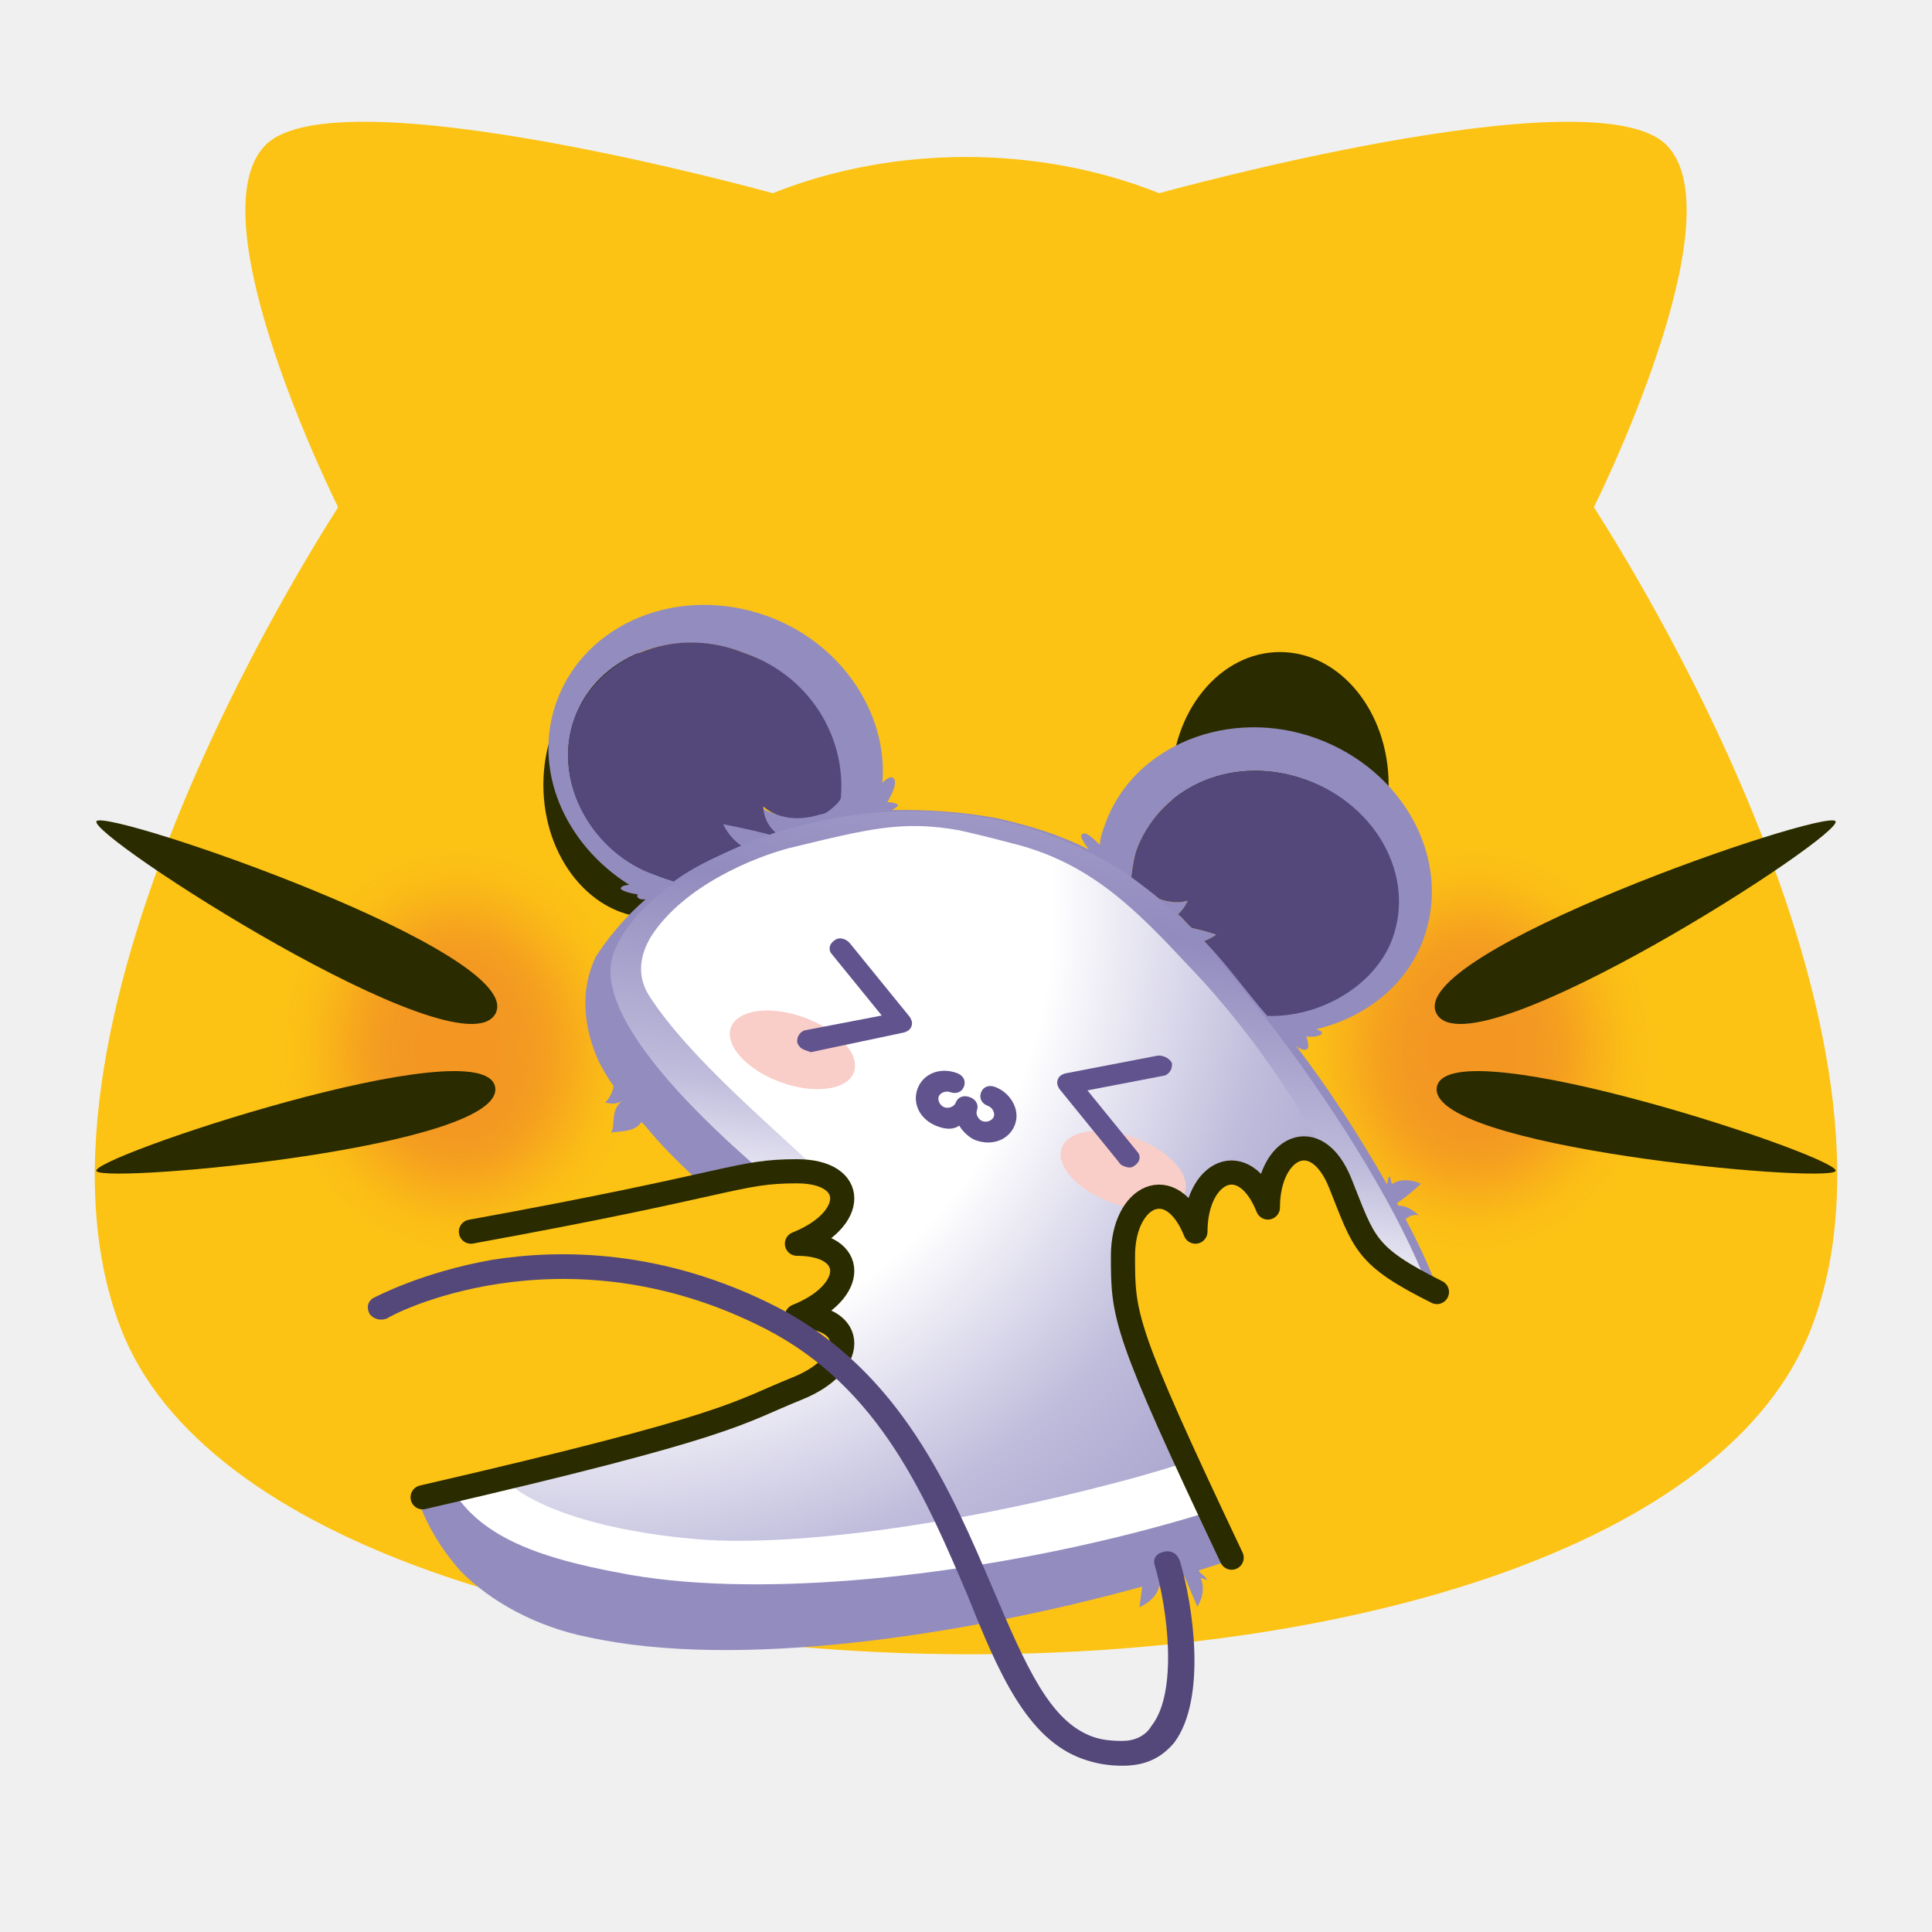
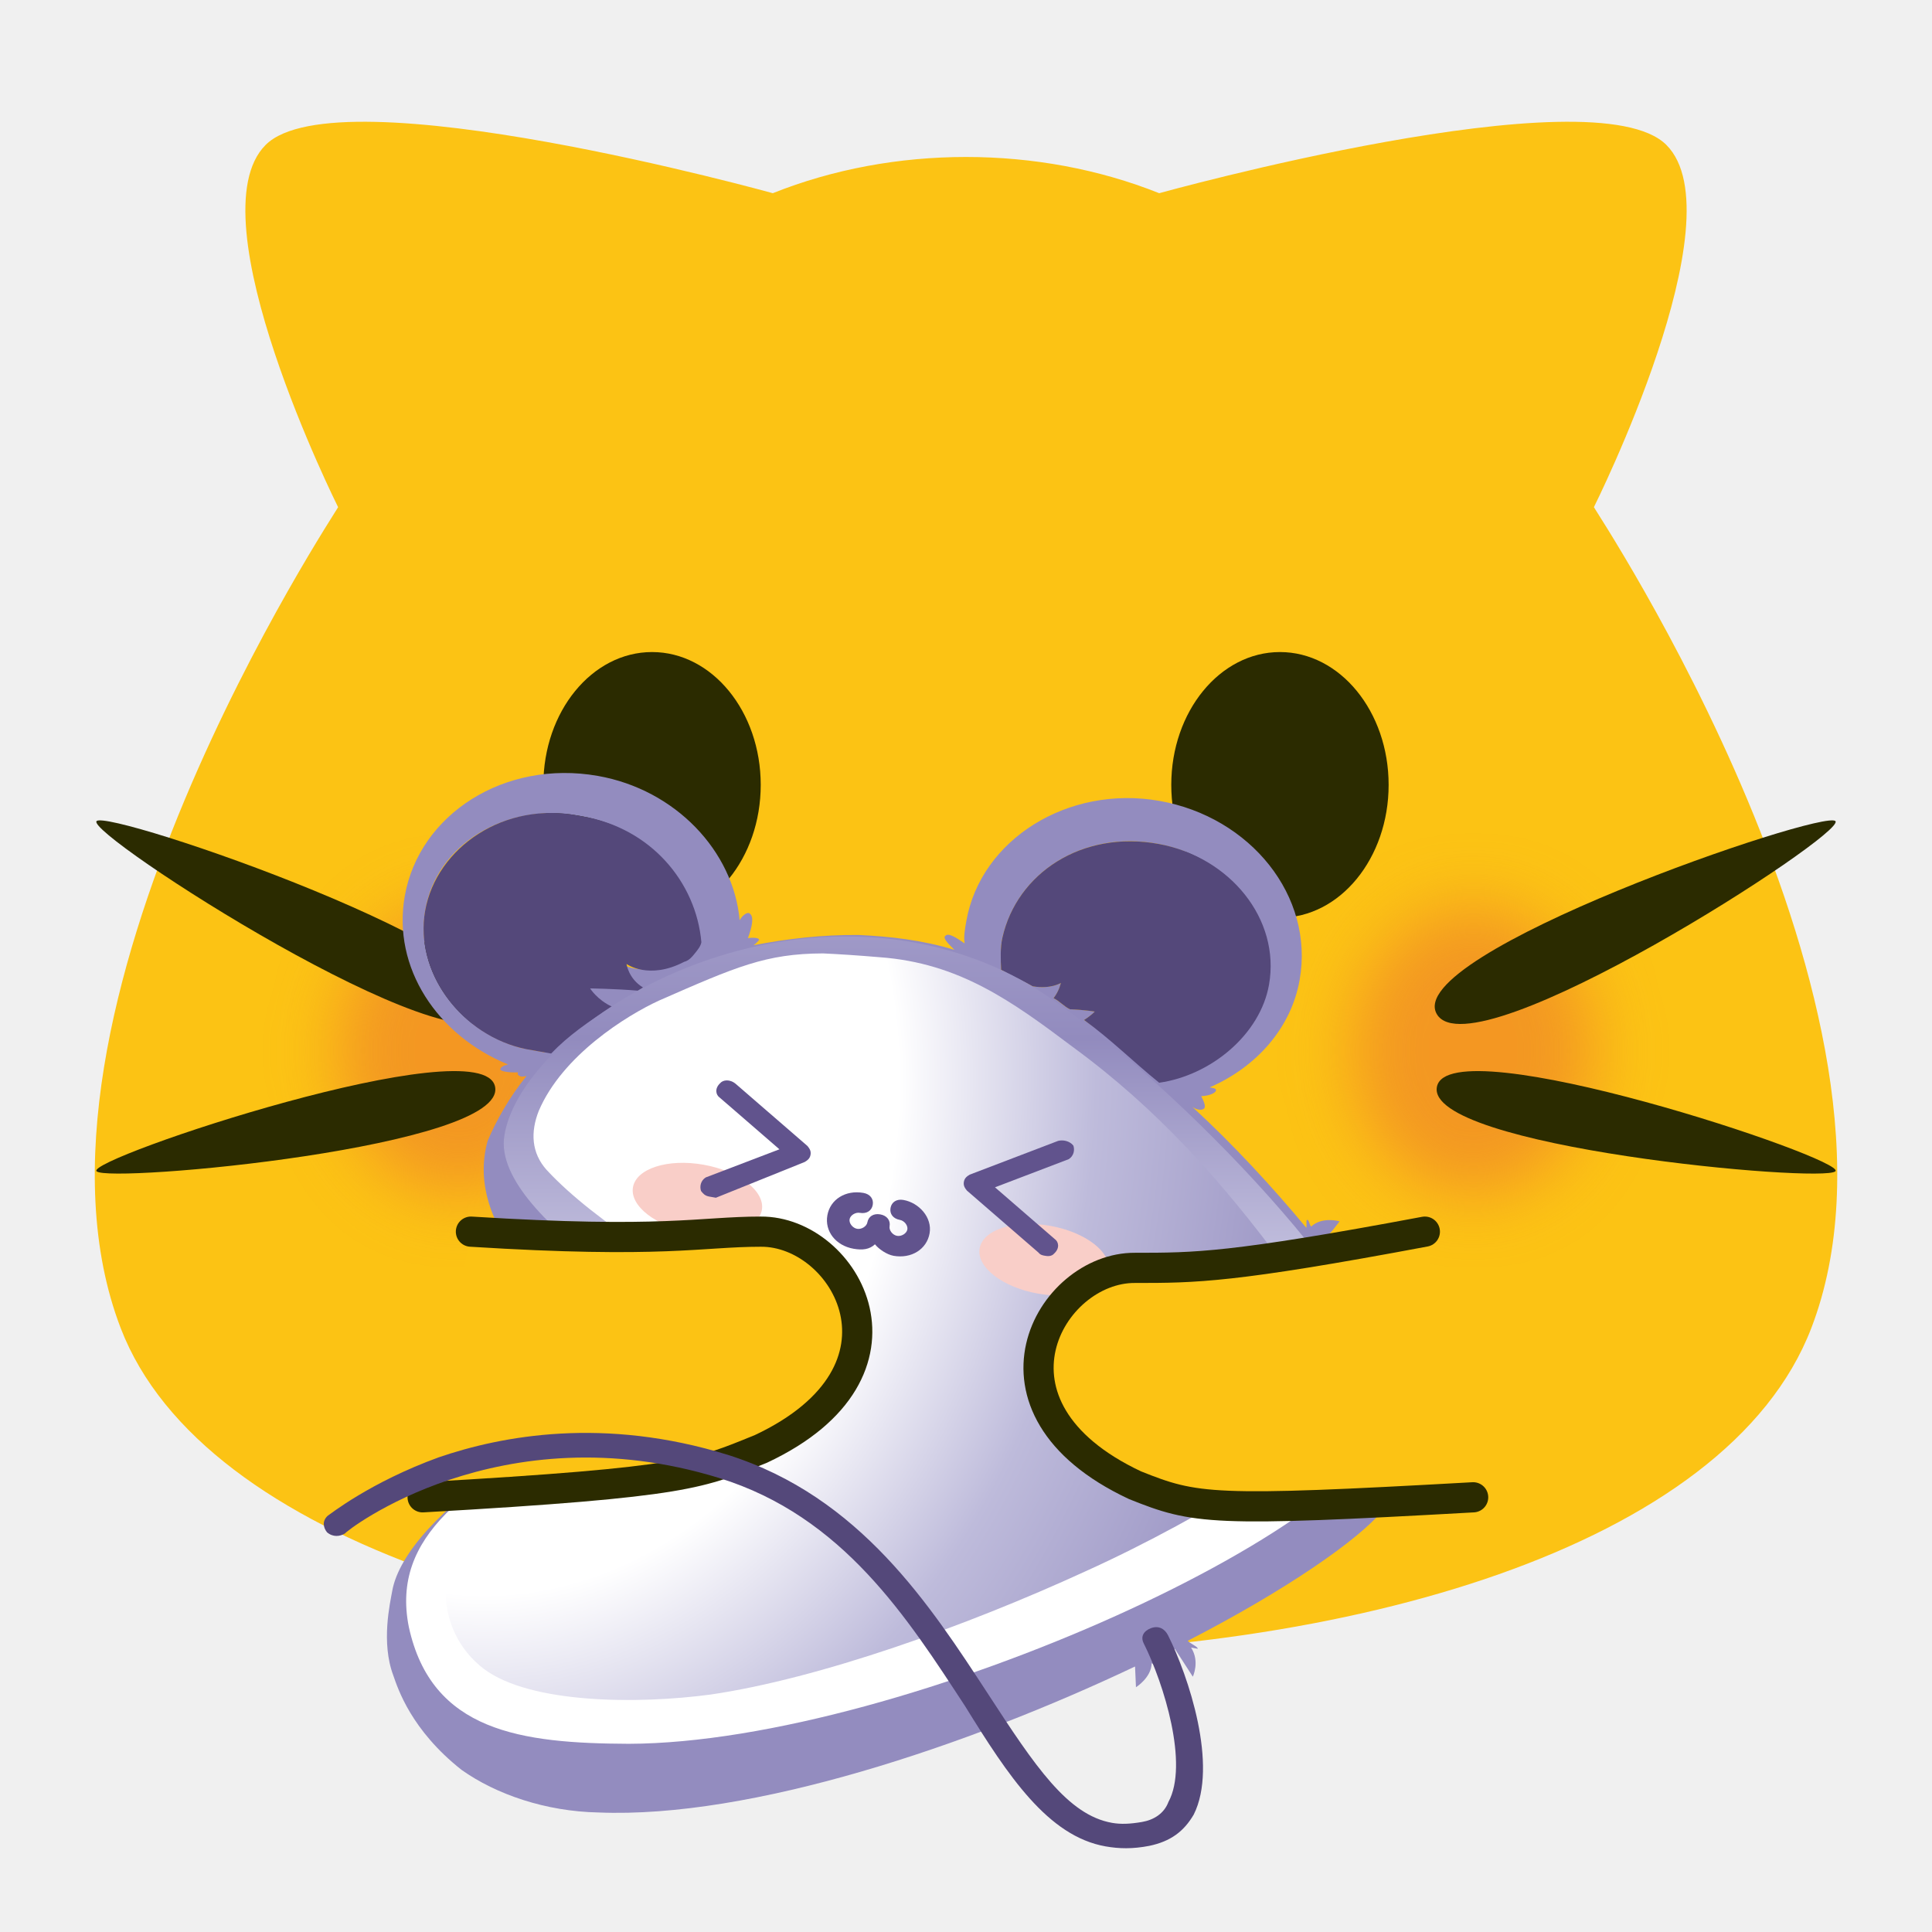
<svg xmlns="http://www.w3.org/2000/svg" xmlns:xlink="http://www.w3.org/1999/xlink" width="800.0px" height="800.0px" viewBox="0 0 800.0 800.0" version="1.1" id="SVGRoot">
  <defs id="defs1121">
    <linearGradient id="light">
      <stop style="stop-color:#ffffff;stop-opacity:0" offset="0" id="stop17092" />
      <stop style="stop-color:#ffffff;stop-opacity:1" offset="1" id="stop17094" />
    </linearGradient>
    <linearGradient id="blush">
      <stop style="stop-color:#ed6c30;stop-opacity:0.5;" offset="0" id="stop4680" />
    </linearGradient>
    <linearGradient id="face" gradientTransform="matrix(0.8641975,0,0,1,58.82716,10.00002)">
      <stop style="stop-color:#2b2b00;stop-opacity:1;" offset="0" id="stop7071" />
    </linearGradient>
    <linearGradient id="body" gradientTransform="translate(-5,10.00002)">
      <stop style="stop-color:#fcc314;stop-opacity:1;" offset="0" id="stop5975" />
    </linearGradient>
    <linearGradient xlink:href="#body" id="linearGradient5979" x1="38.738" y1="437.708" x2="761.275" y2="437.708" gradientUnits="userSpaceOnUse" gradientTransform="translate(0,-70.0002)" />
    <linearGradient xlink:href="#face" id="linearGradient7075" x1="345.45" y1="91.323" x2="430" y2="91.323" gradientUnits="userSpaceOnUse" gradientTransform="matrix(0.6923077,0,0,1.375,17.30767,201.2498)" />
    <linearGradient xlink:href="#face" id="linearGradient7177" gradientUnits="userSpaceOnUse" gradientTransform="matrix(0.6923077,0,0,1.375,277.3077,201.2498)" x1="345.45" y1="91.323" x2="430" y2="91.323" />
    <linearGradient xlink:href="#face" id="linearGradient5558" gradientUnits="userSpaceOnUse" gradientTransform="matrix(-1.382783,-0.3502942,0.3835372,-1.570033,779.5095,1276.311)" x1="539.43" y1="437.901" x2="660.234" y2="437.901" />
    <linearGradient xlink:href="#face" id="linearGradient15760" gradientUnits="userSpaceOnUse" gradientTransform="matrix(-1.382783,-0.3502942,0.3835372,-1.570033,1239.628,1276.311)" x1="539.43" y1="437.901" x2="660.234" y2="437.901" />
    <linearGradient xlink:href="#face" id="linearGradient15762" gradientUnits="userSpaceOnUse" gradientTransform="matrix(-1.382783,-0.3502942,0.3835372,-1.570033,1239.628,1276.311)" x1="539.43" y1="437.901" x2="660.234" y2="437.901" />
    <linearGradient xlink:href="#blush" id="linearGradient4684" x1="562.359" y1="515.124" x2="648.359" y2="515.124" gradientUnits="userSpaceOnUse" gradientTransform="matrix(1.162791,0,0,1.061947,-93.90558,-112.0345)" />
    <filter style="color-interpolation-filters:sRGB" id="filter5097" x="-0.33" y="-0.275" width="1.66" height="1.55">
      <feGaussianBlur stdDeviation="13.75" id="feGaussianBlur5099" />
    </filter>
    <linearGradient xlink:href="#blush" id="linearGradient5143" gradientUnits="userSpaceOnUse" gradientTransform="matrix(1.162791,0,0,1.061947,-513.9056,-112.0345)" x1="562.359" y1="515.124" x2="648.359" y2="515.124" />
    <filter style="color-interpolation-filters:sRGB" id="filter5145" x="-0.33" y="-0.275" width="1.66" height="1.55">
      <feGaussianBlur stdDeviation="13.75" id="feGaussianBlur5147" />
    </filter>
    <linearGradient xlink:href="#face" id="linearGradient5190" gradientUnits="userSpaceOnUse" gradientTransform="translate(0,-70.0002)" />
    <linearGradient xlink:href="#light" id="linearGradient1285" x1="429.624" y1="305.573" x2="297.925" y2="197.115" gradientUnits="userSpaceOnUse" gradientTransform="matrix(0.1499023,0,0,0.2177386,220.2759,275.4842)" />
    <linearGradient xlink:href="#light" id="linearGradient1868" gradientUnits="userSpaceOnUse" gradientTransform="matrix(0.1499023,0,0,0.2177386,480.2759,275.4842)" x1="429.624" y1="305.573" x2="297.925" y2="197.115" />
    <linearGradient xlink:href="#light" id="linearGradient2712" gradientUnits="userSpaceOnUse" gradientTransform="matrix(0.07476526,0,0,0.112215,277.6872,324.9233)" x1="429.624" y1="305.573" x2="297.925" y2="197.115" />
    <linearGradient xlink:href="#light" id="linearGradient2717" gradientUnits="userSpaceOnUse" gradientTransform="matrix(0.07476526,0,0,0.112215,537.6872,324.9233)" x1="429.624" y1="305.573" x2="297.925" y2="197.115" />
-     <linearGradient xlink:href="#body" id="linearGradient4005" gradientTransform="matrix(1.234568,0,0,1.375,-70.2469,-233.75)" gradientUnits="userSpaceOnUse" />
-     <linearGradient xlink:href="#body" id="linearGradient26217" gradientUnits="userSpaceOnUse" gradientTransform="matrix(0.3703703,0,0,0.8125002,-364.0741,129.3751)" />
    <linearGradient xlink:href="#face" id="linearGradient26900" gradientUnits="userSpaceOnUse" gradientTransform="matrix(-1.382783,-0.3502942,0.3835372,-1.570033,779.5095,1276.311)" x1="539.43" y1="437.901" x2="660.234" y2="437.901" />
+     <linearGradient xlink:href="#body" id="linearGradient667" gradientTransform="matrix(-1.208675,0,0,0.8273522,785,0)" x1="140.65" y1="682.9" x2="297.779" y2="682.9" gradientUnits="userSpaceOnUse" />
+     <linearGradient xlink:href="#face" id="linearGradient669" gradientTransform="matrix(-1.208675,0,0,0.8273522,785,0)" x1="140.65" y1="682.9" x2="297.779" y2="682.9" gradientUnits="userSpaceOnUse" />
  </defs>
  <path style="display:inline;fill:url(#linearGradient5979);fill-opacity:1;stroke:none;stroke-width:1px;stroke-linecap:butt;stroke-linejoin:miter;stroke-opacity:1" d="m 750,550 c -70.049,182.128 -631.59,177.866 -700,0 -50,-130 90.647,-340.228 90,-340 0,0 -60,-120 -30,-150 30,-30 210,20 210,20 50,-20 110,-20 160,0 0,0 180,-50 210,-20 30,30 -30,150 -30,150 -0.403,0.012 140,210 90,340 z" id="blobcat_body" />
  <g id="layer5" style="display:inline">
    <ellipse style="display:inline;mix-blend-mode:normal;fill:url(#linearGradient4684);fill-opacity:1;stroke:none;stroke-width:27.78;stroke-linecap:round;stroke-linejoin:round;stroke-miterlimit:4;stroke-dasharray:none;filter:url(#filter5097)" id="blush_right" cx="610" cy="435" rx="50" ry="60" />
    <ellipse style="display:inline;mix-blend-mode:normal;fill:url(#linearGradient5143);fill-opacity:1;stroke:none;stroke-width:27.78;stroke-linecap:round;stroke-linejoin:round;stroke-miterlimit:4;stroke-dasharray:none;filter:url(#filter5145)" id="blush_left" cx="190" cy="435" rx="50" ry="60" />
  </g>
  <path style="fill:none;stroke:url(#linearGradient5190);stroke-width:25;stroke-linecap:round;stroke-linejoin:round;stroke-miterlimit:4;stroke-dasharray:none;stroke-opacity:1" d="m 320,450 40,50 40,-50 40,50 40,-50" id="mouth" />
  <g id="whiskers" style="display:inline">
    <path style="fill:url(#linearGradient15760);fill-opacity:1;stroke:none;stroke-width:1.518px;stroke-linecap:butt;stroke-linejoin:miter;stroke-opacity:1" d="m 760,485 c 5,-5 -160,-60 -165,-35 -5,25 160,40 165,35 z" id="whiskers_bottom_right" />
    <path style="fill:url(#linearGradient15762);fill-opacity:1;stroke:none;stroke-width:1.518px;stroke-linecap:butt;stroke-linejoin:miter;stroke-opacity:1" d="m 760,340 c -5,-5 -180,55 -165,80 15,25 170,-75 165,-80 z" id="whiskers_top_right" />
    <path style="fill:url(#linearGradient5558);fill-opacity:1;stroke:none;stroke-width:1.518px;stroke-linecap:butt;stroke-linejoin:miter;stroke-opacity:1" d="m 40,485 c -5,-5 160,-60 165,-35 5,25 -160,40 -165,35 z" id="whiskers_bottom_left" />
    <path style="fill:url(#linearGradient26900);fill-opacity:1;stroke:none;stroke-width:1.518px;stroke-linecap:butt;stroke-linejoin:miter;stroke-opacity:1" d="m 40,340 c 5,-5 180,55 165,80 -15,25 -170,-75 -165,-80 z" id="whiskers_top_left" />
  </g>
  <g id="eyes" style="display:inline">
    <ellipse style="display:inline;fill:url(#linearGradient7177);fill-opacity:1;stroke:none;stroke-width:29.27;stroke-linecap:round;stroke-linejoin:round" id="eye_right" cx="530" cy="325" rx="45" ry="55" />
    <ellipse style="fill:url(#linearGradient7075);fill-opacity:1;stroke:none;stroke-width:29.27;stroke-linecap:round;stroke-linejoin:round" id="eye_left" cx="270" cy="325" rx="45" ry="55" />
    <g id="eyes_reflection" style="display:none">
      <ellipse style="opacity:1;fill:url(#linearGradient2717);fill-opacity:1;stroke:#ffffff;stroke-width:2.29;stroke-linecap:round;stroke-linejoin:round;stroke-opacity:0" id="eye_reflection_right_small" cy="344" cx="557.5" rx="6.355" ry="7.855" />
      <ellipse style="opacity:1;fill:url(#linearGradient1868);fill-opacity:1;stroke:#ffffff;stroke-width:4.517;stroke-linecap:round;stroke-linejoin:round;stroke-opacity:0" id="eye_reflection_right_big" cy="312.5" cx="520" rx="12.742" ry="15.242" />
      <ellipse style="opacity:1;fill:url(#linearGradient2712);fill-opacity:1;stroke:#ffffff;stroke-width:2.29;stroke-linecap:round;stroke-linejoin:round;stroke-opacity:0" id="eye_reflection_left_small" cy="344" cx="297.5" rx="6.355" ry="7.855" />
      <ellipse style="opacity:1;fill:url(#linearGradient1285);fill-opacity:1;stroke:#ffffff;stroke-width:4.517;stroke-linecap:round;stroke-linejoin:round;stroke-opacity:0" id="eye_reflection_left_big" cy="312.5" cx="260" rx="12.742" ry="15.242" />
    </g>
  </g>
  <style type="text/css" id="style2">
	.st0{fill-rule:evenodd;clip-rule:evenodd;fill:#534779;}
	.st1{fill:#938CBF;}
	.st2{fill:#54487A;}
	.st3{fill-rule:evenodd;clip-rule:evenodd;fill:url(#path2975_1_);}
	.st4{fill-rule:evenodd;clip-rule:evenodd;fill:url(#path2977_1_);}
	.st5{fill:#61538D;}
	.st6{fill-rule:evenodd;clip-rule:evenodd;fill:#F9CEC8;}
	.st7{fill:#534779;}
</style>
-   <g id="genchu" transform="matrix(8.780265,3.195755,-2.868249,7.880448,117.0404,124.0628)" style="display:inline">
+   <g id="genchu" transform="matrix(9.20181,1.622527,-1.456248,8.258793,26.96027,227.0378)" style="display:inline">
    <path class="st1" d="m 65.2,30.1 c -0.5,-1.7 -2.1,-4 -4.5,-6.4 0.2,-0.4 0.5,-0.4 0.5,-0.4 0,0 -0.6,-0.3 -1,-0.1 l -0.1,-0.1 c 0.4,-0.6 0.7,-1.3 0.7,-1.3 0,0 -0.8,-0.1 -1.2,0.5 -0.1,-0.1 -0.1,-0.2 -0.2,-0.3 -0.1,0 0,0.2 0,0.4 -1.8,-1.7 -3.8,-3.4 -5.9,-4.9 0.2,0.1 0.4,0.1 0.5,0 0.1,-0.1 0,-0.3 -0.2,-0.6 0.4,-0.1 0.6,-0.3 0.6,-0.4 0,-0.1 -0.1,-0.1 -0.3,-0.1 1.9,-1.4 3.1,-3.6 3.1,-6 0,-4.2 -3.4,-7.5 -7.5,-7.5 -4.1,0 -7.5,3.4 -7.5,7.5 0,0.4 0,0.8 0.1,1.1 -0.4,-0.2 -0.8,-0.4 -0.9,-0.2 -0.1,0.1 0.1,0.3 0.5,0.6 -1.5,-0.2 -2.9,-0.1 -4.3,0.1 -1.6,0.3 -3.1,0.8 -4.5,1.4 0.1,-0.1 0.2,-0.3 0.2,-0.3 0,-0.1 -0.2,-0.1 -0.5,0 C 32.9,12.5 32.9,12 32.7,11.9 32.6,11.8 32.4,12 32.3,12.3 31.5,9 28.5,6.5 25,6.5 c -4.2,0 -7.5,3.4 -7.5,7.5 0,3.6 2.5,6.5 5.8,7.3 -0.2,0.1 -0.3,0.2 -0.3,0.3 0,0.1 0.4,0.1 0.8,0 v 0.1 c 0.1,0.1 0.2,0.1 0.4,0 -0.6,1.2 -1,2.5 -1.2,3.5 -0.2,2.3 1,4 1.7,4.8 0.3,0.3 0.6,0.6 1,0.9 0.1,0.5 -0.1,0.9 -0.1,0.9 0,0 0.5,0 0.7,-0.4 v 0 c -0.4,0.7 0.1,1.3 0,1.7 0.3,-0.2 1,-0.4 1.1,-1 l 0.2,0.1 c 1.8,1.2 3.5,1.8 5.1,2.7 -3.4,2.9 -5,4.3 -6.5,6 -2.3,2.4 -3.9,5.1 -3.9,7 v 0 c 0,0.6 -0.1,2.6 0.7,4.1 0.3,0.6 1.2,2.5 3.7,4 1.7,0.9 4,1.3 6.3,0.9 6.7,-1 15.6,-6.4 22.3,-11.7 l 0.2,1 c 0,0 0.6,-0.6 0.5,-1.3 0.1,0 0.2,0.2 0.3,0.2 0,-0.1 -0.1,-0.3 -0.2,-0.4 l 0.2,-0.2 0.2,0.4 c 0,0 0.3,-0.4 0.3,-0.8 l 0.1,-0.1 1,1.2 c 0,0 0.2,-0.8 -0.3,-1.4 h 0.3 c 0,-0.1 -0.4,-0.2 -0.5,-0.3 3.9,-3.3 6.7,-6.4 7.5,-8 0.6,-1.4 0.7,-3.9 0.3,-5.4 z M 18.5,14.5 c -0.01,-3.3 2.7,-5.9 5.9,-5.9 v 0 h 0.2 c 3,0 5.4,2.2 5.9,5.1 0,0.2 -0.1,0.4 -0.2,0.6 -0.1,0.2 -0.2,0.3 -0.4,0.5 -1.4,1.2 -2.5,0.6 -2.5,0.6 0,0 0.2,0.8 0.9,1 l -0.2,0.2 C 27,16.7 26,16.9 26,16.9 c 0,0 0.4,0.5 1.1,0.7 -0.9,0.9 -1.7,1.9 -2.3,2.8 H 24.3 L 23.699,20.385 C 20.899,20.085 18.509,17.584 18.5,14.5 Z M 49.9,5 c 3.3,0 5.9,2.7 5.9,5.9 0,2.2 -1.2,4.2 -3.1,5.2 -0.4,-0.3 -0.7,-0.4 -0.8,-0.4 -0.2,0 -0.7,0.1 -0.8,0.3 -1,-0.7 -2,-1.3 -3,-1.8 0.3,-0.3 0.4,-0.5 0.4,-0.5 0,0 -0.5,0 -1.1,0.1 -0.3,-0.1 -0.5,-0.3 -0.8,-0.4 0.2,-0.4 0.2,-0.8 0.2,-0.8 0,0 -0.4,0.4 -1.2,0.4 -0.5,-0.2 -1,-0.4 -1.5,-0.5 C 44,12 43.9,11.5 43.9,11 44,7.6 46.6,5 49.9,5 Z" id="path20" />
    <path class="st2" d="m 46.8,12.6 c 0,0 2.02e-4,0.376 -0.198,0.8 0.3,0.1 0.498,0.3 0.798,0.4 0.647,-0.099 1.1,-0.1 1.1,-0.1 0,0 -0.094,0.186 -0.4,0.5 1.3,0.7 2.461,1.607 3.761,2.407 2.2,-0.8 4.039,-3.207 4.039,-5.707 0,-3.3 -2.7,-5.878 -5.9,-5.9 -3.458,-0.024 -5.965,2.645 -6.097,5.906 -0.02,0.508 0.092,1.068 0.192,1.568 0.5,0.2 1.005,0.327 1.505,0.527 C 46.4,13 46.8,12.6 46.8,12.6 Z" id="path22" />
    <path class="st2" d="m 24.7,8.6 h -0.2 v 0 C 21.129,8.505 18.507,11.35 18.503,14.539 18.499,17.636 21.074,20.328 24,20.4 h 0.6 0.5 c 0.6,-1 1.4,-1.9 2.3,-2.8 -0.7,-0.2 -1.1,-0.7 -1.1,-0.7 0,0 1.1,-0.2 2.1,-0.3 l 0.2,-0.2 c -0.7,-0.3 -0.9,-1 -0.9,-1 0,0 1.1,0.6 2.5,-0.6 0.2,-0.1 0.3,-0.3 0.4,-0.5 0.1,-0.2 0.2,-0.4 0.2,-0.6 -0.7,-2.9 -3.1,-5.1 -6.1,-5.1 z" id="path24" />
    <g id="mid_1_">
      <linearGradient id="path2975_1_" gradientUnits="userSpaceOnUse" x1="-317.953" y1="328.224" x2="-317.836" y2="328.224" gradientTransform="matrix(-73.3283,-328.7846,-328.7846,73.3283,84645.555,-128559.96)">
        <stop offset="0" style="stop-color:#FFFFFF" id="stop26" />
        <stop offset="0.34" style="stop-color:#FFFFFF" id="stop28" />
        <stop offset="0.51" style="stop-color:#BEBBDB" id="stop30" />
        <stop offset="0.75" style="stop-color:#928BBE" id="stop32" />
        <stop offset="0.87" style="stop-color:#9F99C7" id="stop34" />
        <stop offset="1" style="stop-color:#524C76" id="stop36" />
      </linearGradient>
      <path id="path2975" class="st3" d="m 34.9,33.1 c -2.2,1.9 -3.7,3.2 -5.6,4.9 -4.5,4.1 -7.5,7.2 -6,11.5 1.8,4.9 5.8,4.7 10.5,3.8 12,-2.4 31.8,-17.6 30.8,-23.2 -0.8,-4.5 -11.9,-13.6 -18.4,-16.8 -2,-1 -4.4,-1.5 -6.8,-1.4 -9,0.4 -16,8.6 -15.7,13.1 0.4,4.3 11.3,8 11.2,8.1 z" style="fill:url(#path2975_1_)" />
    </g>
    <radialGradient id="path2977_1_" cx="-317.703" cy="328.099" r="0.117" gradientTransform="matrix(-8.9461,567.6399,484.1227,7.6225,-161659.58,177863.45)" gradientUnits="userSpaceOnUse">
      <stop offset="0" style="stop-color:#FFFFFF" id="stop41" />
      <stop offset="0.34" style="stop-color:#FFFFFF" id="stop43" />
      <stop offset="0.51" style="stop-color:#BEBBDB" id="stop45" />
      <stop offset="0.75" style="stop-color:#928BBE" id="stop47" />
      <stop offset="0.87" style="stop-color:#9F99C7" id="stop49" />
      <stop offset="1" style="stop-color:#524C76" id="stop51" />
    </radialGradient>
    <path id="path2977" class="st4" d="m 38.7,12.9 c -1,0.1 -1.8,0.2 -2.5,0.3 -2.5,0.5 -3.7,1.4 -6.8,3.7 -1.3,1 -3.8,3.5 -4.4,6.4 -0.2,1.1 0,2.1 0.8,2.8 2.6,2.2 6.9,3.9 10.4,5.6 1,0.5 0.3,1.4 -1.3,2.8 -4.2,3.6 -9.9,8.1 -10.3,11.5 -0.2,1.6 0.4,3.8 2.3,4.9 2.3,1.3 7,0.4 10.1,-0.7 4.6,-1.7 10.6,-5.5 15.4,-9.2 5,-3.8 9.6,-8.7 9.8,-9.5 0.3,-1 0.3,-1.9 -0.3,-2.9 -0.8,-1.6 -2,-2.8 -3.2,-4.2 -3.3,-3.5 -6.7,-6.5 -10.9,-8.8 -3,-1.7 -5.6,-3.1 -9.1,-2.7 z" style="fill:url(#path2977_1_)" />
    <path class="st5" d="m 41.6,24.5 c -0.3,0 -0.5,0.2 -0.5,0.5 0,0.3 0.2,0.5 0.5,0.5 0.2,0 0.4,0.2 0.4,0.4 0,0.2 -0.2,0.4 -0.4,0.4 -0.2,0 -0.4,-0.2 -0.4,-0.4 0,-0.3 -0.2,-0.5 -0.5,-0.5 -0.3,0 -0.5,0.2 -0.5,0.5 0,0.2 -0.2,0.4 -0.4,0.4 -0.2,0 -0.4,-0.2 -0.4,-0.4 0,-0.2 0.2,-0.4 0.4,-0.4 0.3,0 0.5,-0.2 0.5,-0.5 0,-0.3 -0.2,-0.5 -0.5,-0.5 -0.8,0 -1.4,0.6 -1.4,1.4 0,0.8 0.6,1.4 1.4,1.4 0.4,0 0.7,-0.1 0.9,-0.4 0.2,0.2 0.6,0.4 0.9,0.4 0.8,0 1.4,-0.6 1.4,-1.4 0,-0.8 -0.7,-1.4 -1.4,-1.4 z" id="path55" />
    <path class="st2" d="m 55.4,54.2 c -2.6,0 -4.8,-2.6 -7.2,-5.6 -3.2,-3.8 -6.8,-8.2 -12.5,-9 -10.1,-1.4 -15.9,5.8 -15.9,5.9 -0.2,0.2 -0.5,0.3 -0.8,0.1 -0.2,-0.2 -0.3,-0.5 -0.1,-0.8 0.1,-0.1 1.6,-2 4.4,-3.8 2.6,-1.6 6.9,-3.4 12.6,-2.6 6.1,0.9 10,5.6 13.2,9.4 2.6,3.1 4.4,5.2 6.4,5.2 0.4,0 0.8,-0.1 1.3,-0.3 0.5,-0.2 0.9,-0.6 1,-1.2 0.6,-2 -1.1,-5.7 -2.3,-7.5 -0.2,-0.3 -0.1,-0.6 0.2,-0.8 0.3,-0.2 0.6,-0.1 0.8,0.2 1.2,1.8 3.2,5.9 2.5,8.5 -0.3,0.9 -0.8,1.5 -1.7,1.9 -0.7,0.3 -1.3,0.4 -1.9,0.4 z" id="path57" style="display:none" />
    <ellipse class="st6" cx="32.6" cy="26.2" rx="2.9" ry="1.7" id="ellipse59" />
    <ellipse class="st6" cx="48.2" cy="26.2" rx="2.9" ry="1.7" id="ellipse61" />
    <g id="g67">
      <path class="st5" d="m 33.1,26 c -0.2,0 -0.3,-0.1 -0.4,-0.2 -0.1,-0.2 -0.1,-0.5 0.1,-0.7 l 3,-2 -3,-2 c -0.2,-0.1 -0.3,-0.4 -0.1,-0.7 0.1,-0.2 0.4,-0.3 0.7,-0.1 l 3.6,2.4 c 0.1,0.1 0.2,0.2 0.2,0.4 0,0.2 -0.1,0.3 -0.2,0.4 L 33.4,26 c -0.1,0 -0.2,0 -0.3,0 z" id="path63" />
      <path class="st5" d="m 48.2,26 c -0.1,0 -0.2,0 -0.3,-0.1 l -3.6,-2.4 c -0.1,-0.1 -0.2,-0.2 -0.2,-0.4 0,-0.2 0.1,-0.3 0.2,-0.4 l 3.6,-2.4 c 0.2,-0.1 0.5,-0.1 0.7,0.1 0.1,0.2 0.1,0.5 -0.1,0.7 l -3,2 3,2 c 0.2,0.1 0.3,0.4 0.1,0.7 C 48.5,26 48.3,26 48.2,26 Z" id="path65" />
    </g>
  </g>
  <g id="hands" transform="translate(0,-70.0002)">
-     <rect style="display:inline;opacity:1;fill:url(#linearGradient4005);fill-opacity:1;stroke:none;stroke-width:6.18;stroke-linecap:round;stroke-linejoin:round;stroke-miterlimit:4;stroke-dasharray:none;stroke-opacity:0;paint-order:normal" id="right_hand_support" width="100" height="110" x="510" y="605" />
-     <path style="fill:url(#body);stroke:url(#face);stroke-width:10;stroke-linecap:round;stroke-linejoin:round;stroke-miterlimit:4;stroke-dasharray:none;stroke-opacity:1;paint-order:normal" d="m 510,715 c -45,-95 -45,-100 -45,-125 0,-25 20,-35 30,-10 0,-25 20,-35 30,-10 0,-25 20,-35 30,-10 10,25 10,30 40,45" id="right_hand" />
-     <rect style="display:inline;opacity:1;fill:url(#linearGradient26217);fill-opacity:1;stroke:none;stroke-width:2.602;stroke-linecap:round;stroke-linejoin:round;stroke-miterlimit:4;stroke-dasharray:none;stroke-opacity:0;paint-order:normal" id="left_hand_support" width="30" height="65" x="-190" y="625" transform="scale(-1,1)" />
-     <path style="display:inline;fill:url(#body);stroke:url(#face);stroke-width:10;stroke-linecap:round;stroke-linejoin:round;stroke-miterlimit:4;stroke-dasharray:none;stroke-opacity:1;paint-order:normal" d="m 175,690 c 130,-30 130,-35 155,-45 25,-10 25,-30 0,-30 25,-10 25,-30 0,-30 25,-10 25,-30 0,-30 -25,0 -25,5 -135,25" id="left_hand" />
+     <path style="display:inline;fill:url(#linearGradient667);stroke:url(#linearGradient669);stroke-width:12.5;stroke-linecap:round;stroke-linejoin:round;stroke-miterlimit:4;stroke-dasharray:none;stroke-opacity:1;paint-order:normal" d="m 610,690 c -108.572,6.076 -115,5 -140,-5 -68.741,-32.24 -35.248,-90.277 0,-90 25,0 40,0 120,-15" id="path665" />
+     <path style="display:inline;fill:url(#body);stroke:url(#face);stroke-width:12.5;stroke-linecap:round;stroke-linejoin:round;stroke-miterlimit:4;stroke-dasharray:none;stroke-opacity:1;paint-order:normal" d="m 175,690 c 110.897,-6.282 115,-10 140,-20 68.741,-32.24 35.248,-90.277 0,-90 -25,0 -40,5 -120,0" id="left_hand" />
  </g>
-   <path class="st2" d="m 448.008,728.228 c -22.829,-8.309 -34.688,-35.829 -47.156,-67.14 -17.198,-40.172 -36.186,-86.351 -83.939,-110.871 -84.665,-43.31 -156.242,-5.106 -156.529,-4.318 -2.33,0.937 -5.251,0.766 -7.311,-1.769 -1.182,-2.215 -1.2,-4.899 1.417,-6.624 1.165,-0.468 19.785,-10.648 49.533,-15.884 27.418,-4.3 70.336,-4.743 118.089,19.777 50.978,26.587 71.74,76.088 88.938,116.26 13.937,32.738 23.718,55.04 41.279,61.431 3.512,1.278 7.311,1.769 12.275,1.79 4.964,0.022 9.623,-1.852 12.222,-6.261 11.005,-13.843 6.691,-48.434 1.317,-66.454 -0.896,-3.003 0.843,-5.048 4.051,-5.665 3.208,-0.617 5.555,1.129 6.451,4.133 5.373,18.02 11.174,56.721 -2.429,74.973 -5.215,6.134 -11.327,9.264 -20.376,9.54 -7.007,0.127 -12.562,-1.002 -17.83,-2.92 z" id="genchu_tail" style="display:inline;fill:#54487a;stroke-width:8.852" />
+   <path class="st2" d="m 457.811,764.552 c -23.925,-4.219 -40.382,-29.261 -58.098,-57.931 -23.912,-36.575 -50.631,-78.755 -101.916,-94.611 -90.9,-27.95 -154.755,22.103 -154.901,22.929 -2.132,1.327 -5.038,1.666 -7.507,-0.472 -1.549,-1.976 -2.032,-4.616 0.245,-6.769 1.066,-0.664 17.635,-13.922 46.022,-24.244 26.255,-8.995 68.444,-16.884 119.729,-1.029 54.82,17.33 83.863,62.475 107.775,99.05 19.41,29.821 32.915,50.085 51.319,53.33 3.681,0.649 7.507,0.472 12.399,-0.368 4.892,-0.84 9.155,-3.495 10.949,-8.288 8.434,-15.544 -1.821,-48.86 -10.242,-65.673 -1.403,-2.802 -0.046,-5.118 3.005,-6.283 3.052,-1.165 5.667,0.148 7.07,2.95 8.421,16.813 20.854,53.919 10.626,74.256 -4.071,6.946 -9.546,11.09 -18.41,12.933 -6.878,1.342 -12.545,1.194 -18.066,0.221 z" id="genchu_tail" style="display:inline;fill:#54487a;stroke-width:8.852" />
</svg>
